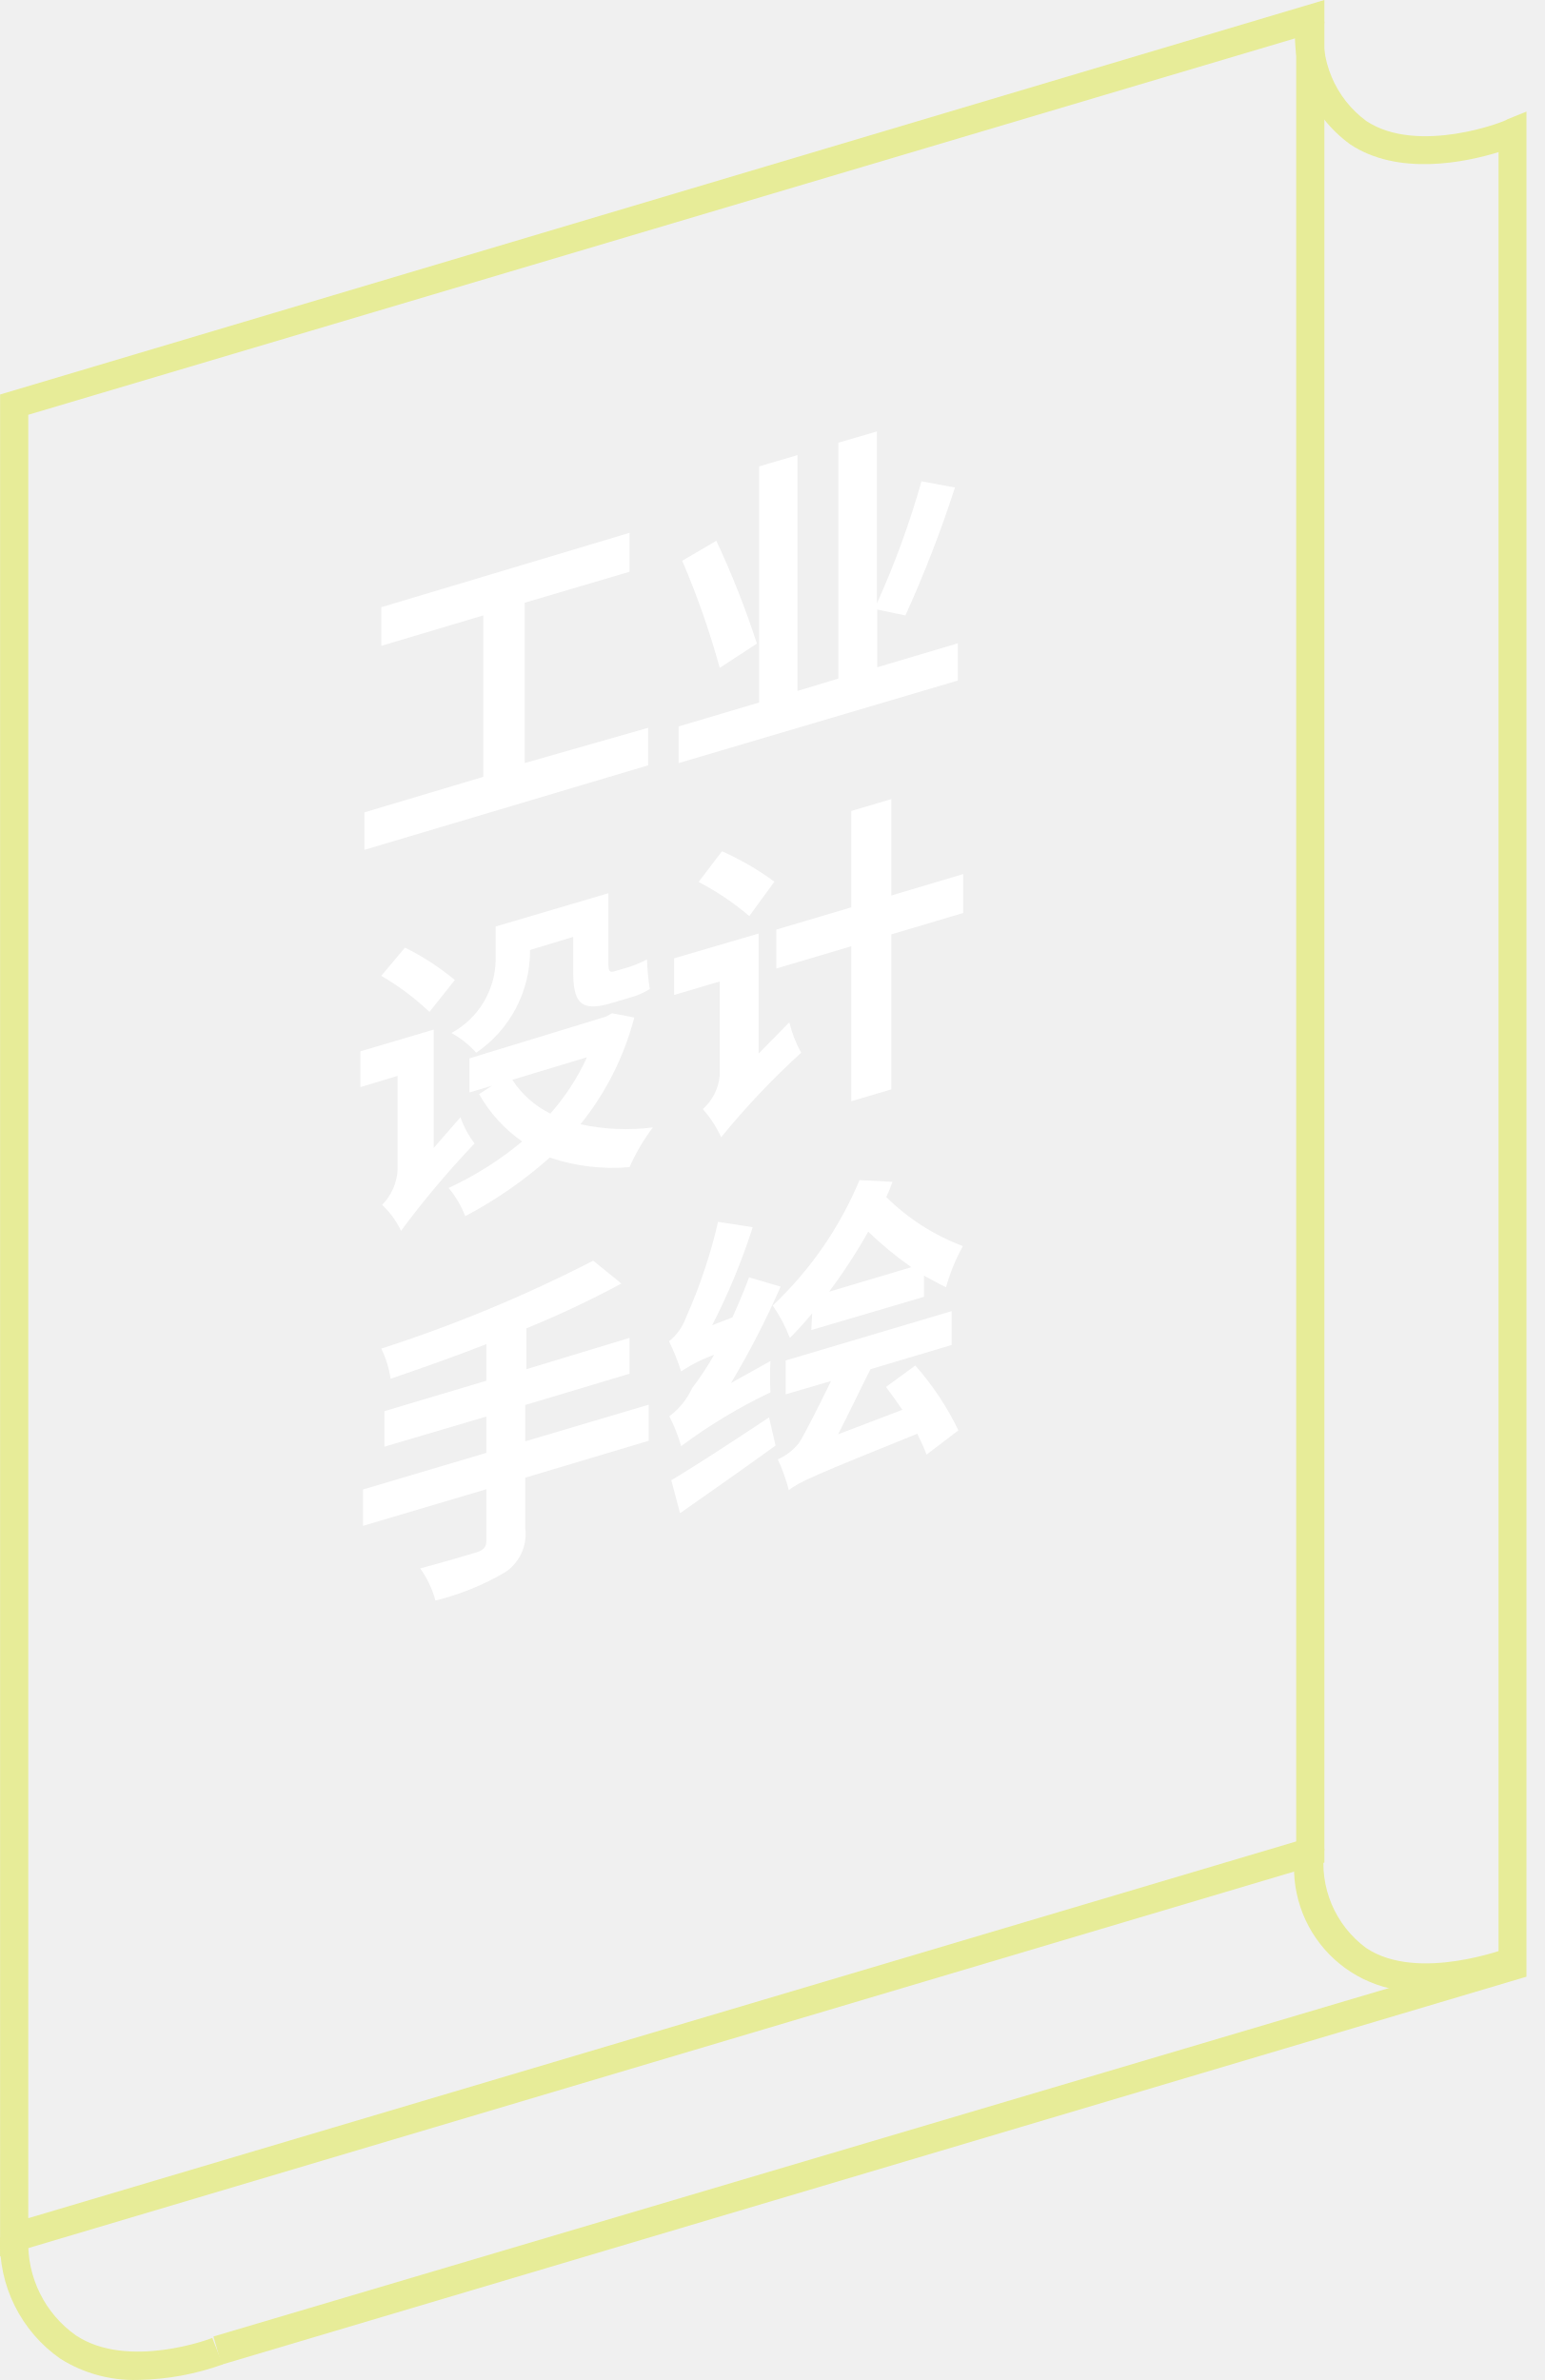
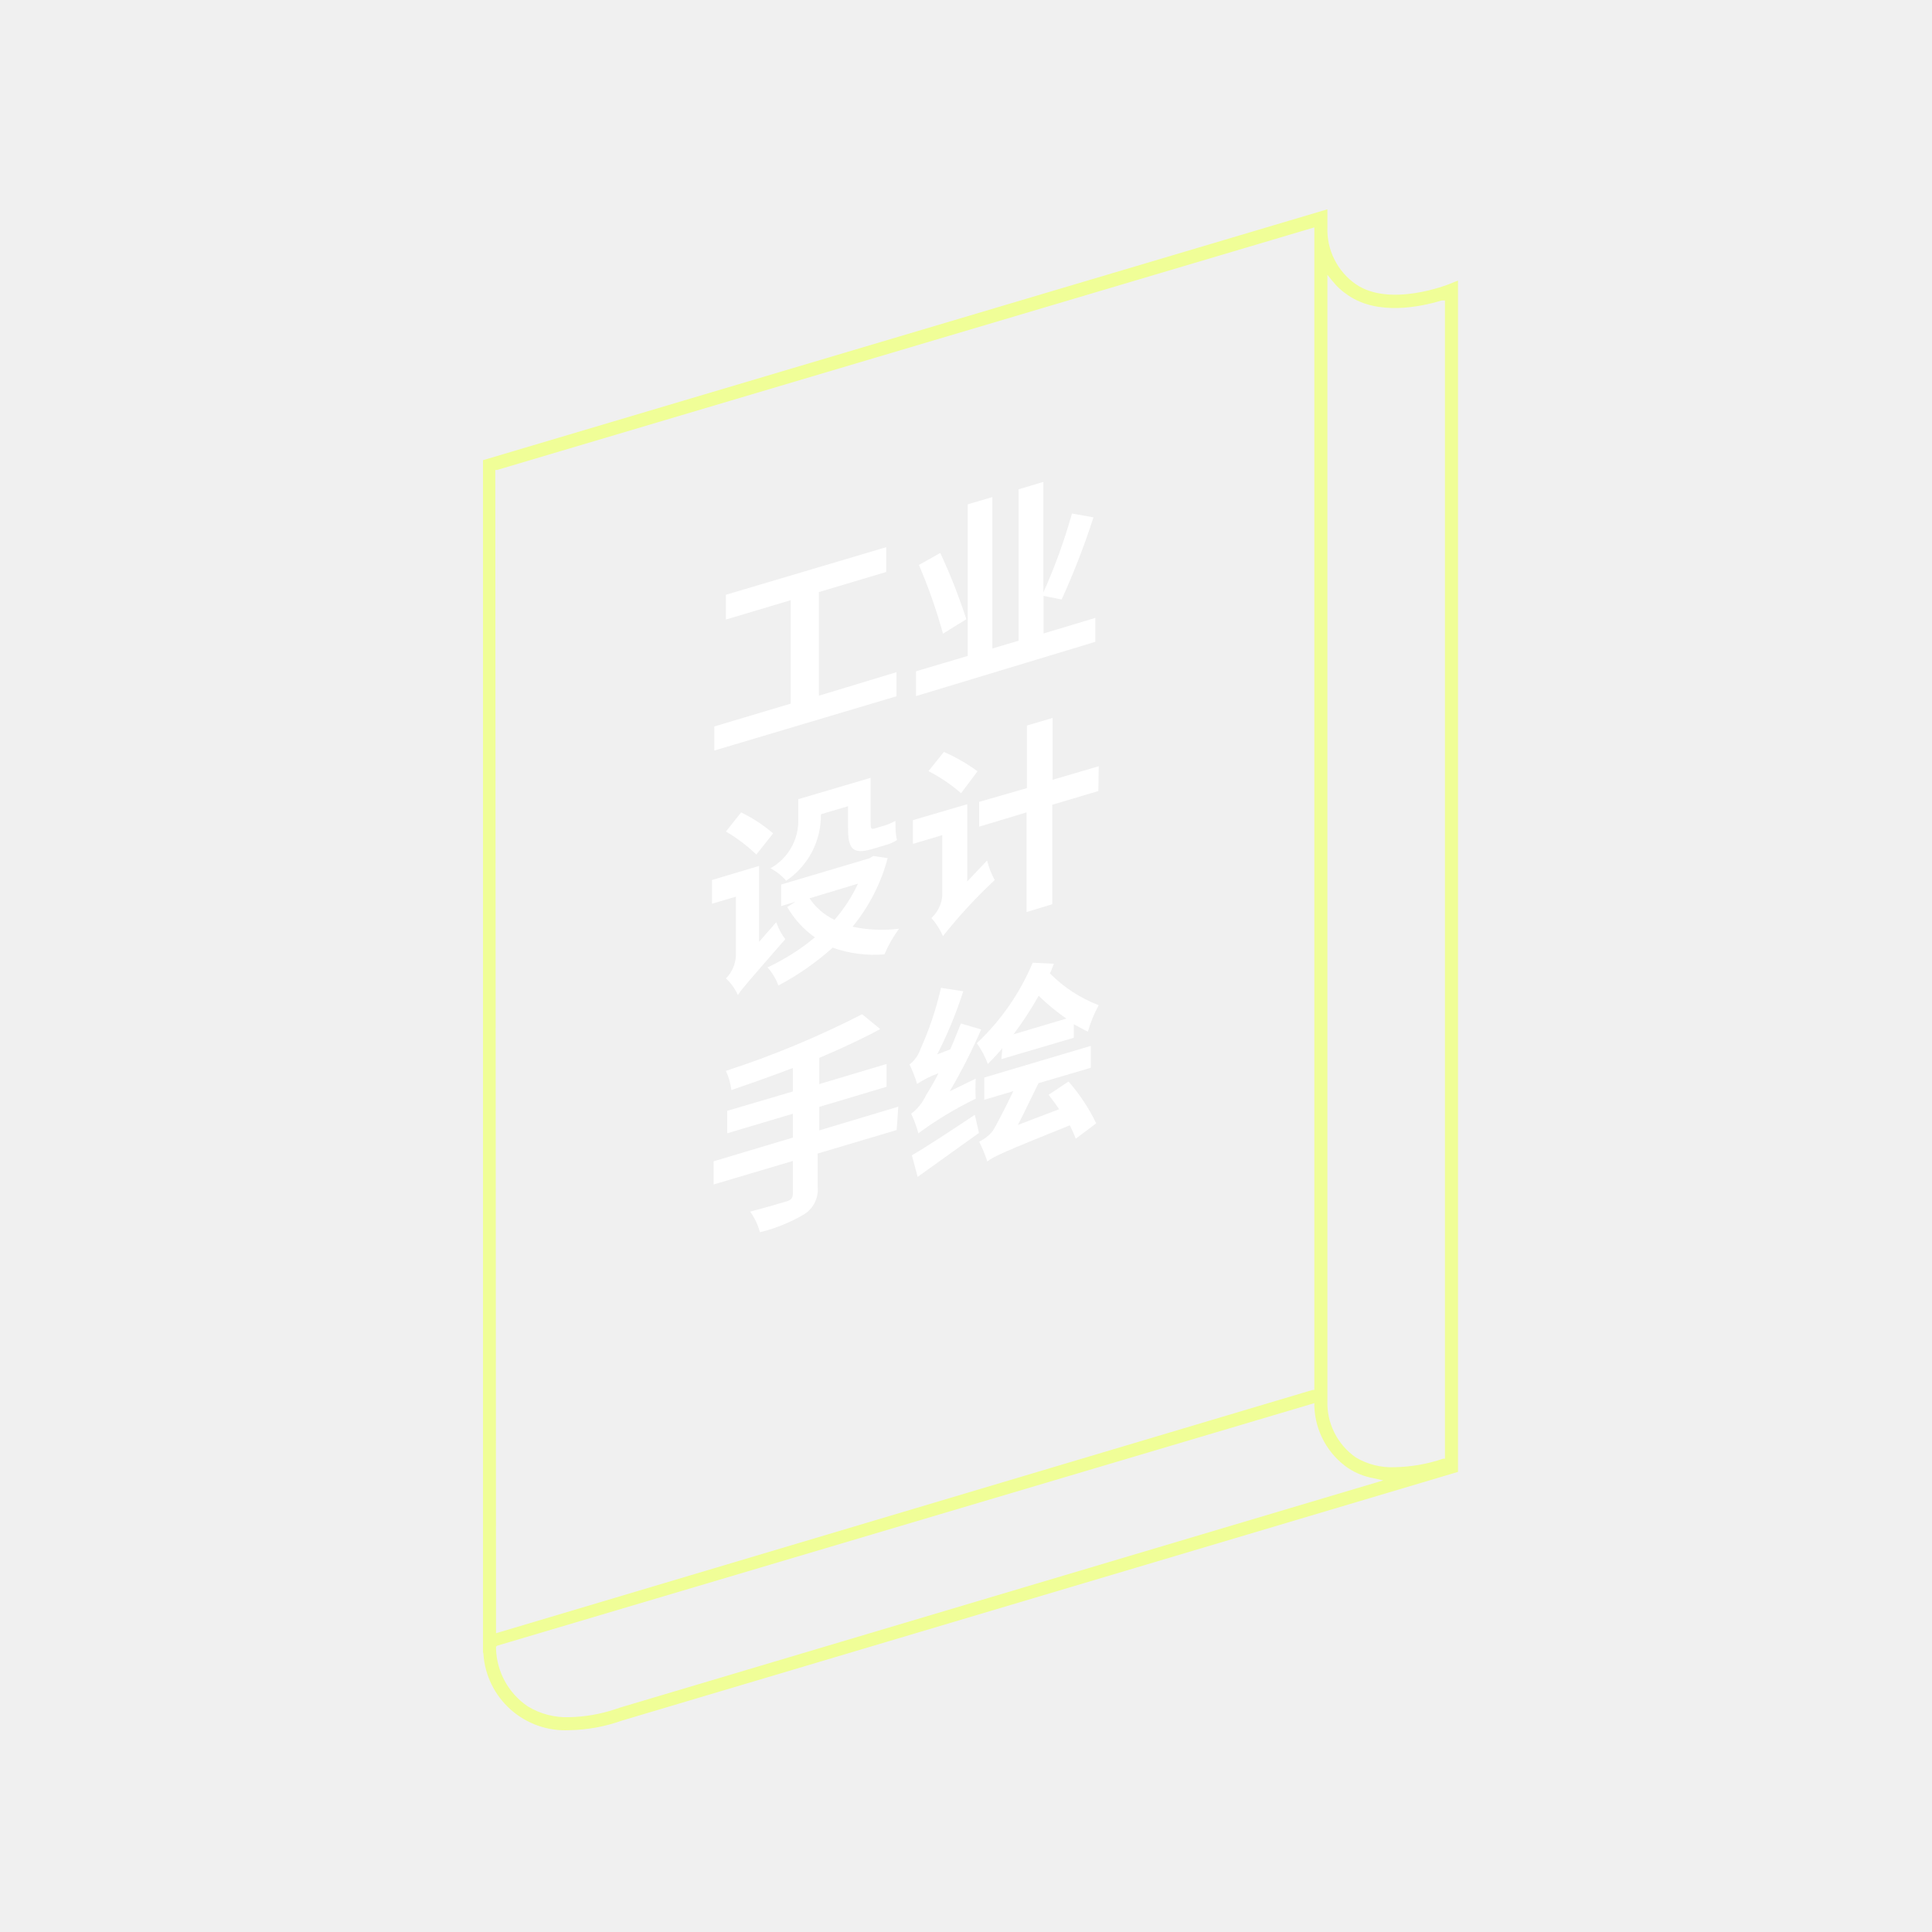
- <svg xmlns="http://www.w3.org/2000/svg" width="61" height="94" viewBox="0 0 61 94" fill="none">
-   <path d="M0.004 89.122V15.581L52.311 0V73.564L0.004 89.122ZM1.117 16.382V87.609L51.198 72.729V1.502L1.117 16.382Z" fill="#E7EC98" />
-   <path d="M25.6 28.746V30.227L14.393 33.565V32.085L19.089 30.683V24.306L15.06 25.508V23.983L24.865 21.045V22.581L20.725 23.805V30.137L25.6 28.746Z" fill="white" />
-   <path d="M37.832 25.409V26.878L26.803 30.139V28.692L29.986 27.746V18.42L31.499 17.975V27.29L33.113 26.8V17.485L34.638 17.04V23.829C35.343 22.269 35.931 20.658 36.396 19.01L37.72 19.255C37.163 20.974 36.509 22.661 35.762 24.307L34.649 24.074V26.355L37.832 25.409ZM28.428 26.377C28.031 24.936 27.536 23.523 26.947 22.148L28.294 21.358C28.911 22.678 29.446 24.035 29.897 25.42L28.428 26.377Z" fill="white" />
-   <path d="M18.187 44.127C18.317 44.499 18.505 44.848 18.744 45.162C17.706 46.252 16.736 47.404 15.839 48.612C15.658 48.226 15.405 47.879 15.093 47.588C15.461 47.215 15.679 46.72 15.705 46.197V42.491L14.236 42.936V41.523L17.13 40.666V45.34L18.187 44.127ZM16.963 39.965C16.385 39.419 15.746 38.941 15.06 38.54L15.995 37.427C16.7 37.774 17.361 38.204 17.965 38.707L16.963 39.965ZM25.054 40.187C24.652 41.728 23.927 43.166 22.928 44.405C23.868 44.607 24.835 44.649 25.788 44.528C25.421 45.014 25.111 45.54 24.865 46.097C23.8 46.19 22.727 46.061 21.715 45.718C20.701 46.623 19.579 47.401 18.376 48.033C18.219 47.629 17.998 47.253 17.72 46.92C18.764 46.437 19.74 45.819 20.625 45.084C19.925 44.595 19.344 43.956 18.922 43.214L19.434 42.88L18.543 43.148V41.801L23.93 40.154L24.175 40.02L25.054 40.187ZM20.936 37.527C20.941 38.325 20.75 39.112 20.379 39.818C20.009 40.525 19.47 41.129 18.81 41.578C18.531 41.265 18.199 41.002 17.831 40.799C18.35 40.518 18.785 40.104 19.092 39.6C19.399 39.095 19.567 38.518 19.578 37.928V36.593L24.03 35.279V37.928C24.03 38.284 24.03 38.418 24.23 38.373L24.876 38.184C25.109 38.104 25.336 38.007 25.555 37.895C25.568 38.286 25.605 38.676 25.666 39.063C25.428 39.212 25.169 39.325 24.898 39.397L24.108 39.631C22.884 39.987 22.639 39.542 22.639 38.329V37.004L20.981 37.505L20.936 37.527ZM20.235 42.647C20.607 43.219 21.126 43.68 21.737 43.982C22.327 43.316 22.815 42.566 23.184 41.757L20.235 42.647Z" fill="white" />
-   <path d="M31.177 40.377C31.278 40.797 31.436 41.201 31.644 41.579C30.51 42.612 29.453 43.728 28.484 44.917C28.299 44.513 28.056 44.137 27.76 43.805C28.146 43.462 28.386 42.984 28.428 42.469V38.763L26.625 39.297V37.85L29.964 36.871V41.612L31.177 40.377ZM29.596 36.181C28.982 35.657 28.31 35.206 27.593 34.834L28.517 33.621C29.248 33.947 29.942 34.349 30.587 34.823L29.596 36.181ZM38.044 36.059L35.206 36.904V43.026L33.625 43.493V37.372L30.665 38.251V36.715L33.625 35.836V32.03L35.206 31.562V35.369L38.044 34.523V36.059Z" fill="white" />
-   <path d="M25.623 56.904L20.748 58.361V60.365C20.79 60.7 20.736 61.04 20.595 61.347C20.453 61.654 20.229 61.915 19.947 62.101C19.09 62.603 18.163 62.978 17.198 63.214C17.076 62.758 16.872 62.328 16.597 61.945C17.51 61.7 18.545 61.4 18.823 61.311C19.101 61.222 19.212 61.099 19.212 60.854V58.818L14.338 60.264V58.829L19.212 57.382V55.946L15.184 57.137V55.735L19.212 54.533V53.086C17.933 53.587 16.631 54.043 15.428 54.455C15.367 54.042 15.243 53.641 15.061 53.264C17.941 52.336 20.74 51.175 23.43 49.792L24.543 50.694C23.326 51.351 22.074 51.941 20.793 52.463V54.077L24.866 52.841V54.255L20.748 55.49V56.926L25.623 55.479V56.904Z" fill="white" />
-   <path d="M30.432 53.755C30.409 54.167 30.409 54.579 30.432 54.991C29.19 55.582 28.008 56.294 26.904 57.116C26.788 56.709 26.631 56.314 26.437 55.937C26.826 55.647 27.136 55.264 27.338 54.824C27.657 54.406 27.947 53.967 28.206 53.51C27.746 53.673 27.308 53.893 26.904 54.167C26.774 53.759 26.614 53.361 26.426 52.976C26.73 52.732 26.961 52.408 27.093 52.041C27.638 50.824 28.063 49.557 28.362 48.258L29.731 48.469C29.305 49.802 28.769 51.097 28.128 52.342L28.93 52.03C29.164 51.518 29.386 50.984 29.587 50.45L30.833 50.817C30.261 52.126 29.606 53.397 28.874 54.623L30.432 53.755ZM26.515 58.463C27.472 57.895 28.952 56.927 30.377 55.981L30.633 57.094C29.342 58.029 27.951 58.997 26.86 59.765L26.515 58.463ZM32.079 51.874C31.79 52.219 31.501 52.542 31.2 52.843C31.025 52.391 30.797 51.961 30.521 51.563C31.999 50.171 33.167 48.483 33.949 46.61L35.251 46.677C35.182 46.882 35.1 47.083 35.006 47.278C35.867 48.131 36.899 48.791 38.033 49.215C37.75 49.729 37.526 50.274 37.366 50.839C37.076 50.706 36.798 50.539 36.498 50.383V51.218L32.046 52.531L32.079 51.874ZM36.153 53.933C36.835 54.705 37.408 55.566 37.855 56.493L36.598 57.45C36.509 57.205 36.375 56.927 36.231 56.627C32.146 58.274 31.567 58.53 31.156 58.852C31.05 58.435 30.904 58.029 30.722 57.639C31.048 57.494 31.334 57.273 31.556 56.994C31.768 56.682 32.424 55.369 32.825 54.545L31.033 55.069V53.733L37.588 51.785V53.121L34.383 54.078C33.994 54.835 33.526 55.836 33.103 56.649L35.641 55.681C35.429 55.369 35.207 55.057 34.995 54.779L36.153 53.933ZM35.997 50.049C35.394 49.627 34.824 49.158 34.294 48.647C33.829 49.469 33.313 50.261 32.747 51.017L35.997 50.049Z" fill="white" />
-   <path d="M5.458 93.997C4.374 94.03 3.304 93.739 2.386 93.162C1.618 92.627 0.997 91.907 0.581 91.069C0.164 90.231 -0.034 89.301 0.005 88.365L1.118 88.443C1.091 89.182 1.249 89.916 1.578 90.579C1.906 91.241 2.394 91.812 2.998 92.238C5.057 93.607 8.352 92.361 8.385 92.338L8.797 93.385C7.725 93.771 6.597 93.978 5.458 93.997V93.997Z" fill="#E7EC98" />
-   <path d="M8.752 93.395L8.43 92.282L59.19 77.236V6.009C57.888 6.41 55.228 6.966 53.325 5.698C52.551 5.133 51.944 4.369 51.57 3.487C51.196 2.605 51.067 1.638 51.199 0.689L52.312 0.856C52.209 1.597 52.308 2.352 52.598 3.041C52.888 3.731 53.358 4.329 53.959 4.774C56.007 6.143 59.524 4.774 59.524 4.718L60.292 4.407V78.071L8.752 93.395Z" fill="#E7EC98" />
-   <path d="M56.274 78.651C55.532 78.693 54.79 78.565 54.105 78.278C53.42 77.99 52.81 77.55 52.321 76.991C51.831 76.432 51.476 75.768 51.282 75.051C51.087 74.334 51.059 73.582 51.199 72.853L52.312 73.019C52.208 73.76 52.306 74.515 52.596 75.205C52.886 75.894 53.357 76.493 53.959 76.937C56.007 78.306 59.523 76.937 59.579 76.937L60.002 77.972C58.808 78.412 57.546 78.642 56.274 78.651V78.651Z" fill="#E7EC98" />
+ <svg xmlns="http://www.w3.org/2000/svg" width="120" height="120" viewBox="0 0 120 120" fill="none">
+   <mask id="mask0_2498_5758" style="mask-type:alpha" maskUnits="userSpaceOnUse" x="0" y="0" width="120" height="120">
+     <rect width="120" height="120" fill="#C4C4C4" />
+   </mask>
+   <g mask="url(#mask0_2498_5758)">
+     <path d="M55.683 41.751V43.245L44.369 46.616V45.121L49.11 43.706V37.279L45.088 38.481V36.942L55.043 33.987V35.526L50.863 36.774V43.211L55.683 41.751Z" fill="white" />
+     <path d="M68.031 38.38V39.864L56.897 43.234V41.695L60.11 40.74V31.325L61.638 30.875V40.279L63.267 39.796V30.392L64.806 29.932V36.796C65.518 35.21 66.112 33.572 66.581 31.898L67.918 32.134C67.358 33.87 66.697 35.574 65.941 37.234L64.817 37.01V39.347L68.031 38.38ZM58.571 39.358C58.17 37.903 57.671 36.476 57.076 35.089L58.402 34.347C59.025 35.683 59.565 37.057 60.02 38.459L58.571 39.358Z" fill="white" />
+     <path d="M48.213 57.278C48.342 57.658 48.532 58.015 48.775 58.334C46.472 60.975 46.056 61.446 45.831 61.806C45.658 61.414 45.405 61.062 45.09 60.772C45.461 60.396 45.681 59.896 45.708 59.368V55.694L44.225 56.132V54.66L47.146 53.784V58.503L48.213 57.278ZM46.977 53.076C46.407 52.528 45.773 52.049 45.09 51.649L46.033 50.458C46.748 50.808 47.416 51.246 48.022 51.762L46.977 53.076ZM55.134 53.301C54.721 54.86 53.978 56.313 52.954 57.559C53.903 57.763 54.879 57.805 55.842 57.683C55.479 58.178 55.173 58.713 54.932 59.278C53.843 59.367 52.748 59.225 51.718 58.862C50.695 59.78 49.563 60.568 48.348 61.211C48.196 60.797 47.967 60.416 47.674 60.087C48.73 59.593 49.72 58.967 50.617 58.222C49.912 57.728 49.324 57.083 48.898 56.334L49.415 56.009L48.517 56.278V54.941L53.999 53.312L54.246 53.166L55.134 53.301ZM50.988 50.616C50.994 51.422 50.8 52.218 50.424 52.932C50.047 53.645 49.5 54.255 48.831 54.705C48.558 54.387 48.226 54.124 47.854 53.93C48.38 53.637 48.818 53.208 49.122 52.689C49.426 52.169 49.586 51.577 49.584 50.975V49.638L54.078 48.312V51.02C54.078 51.38 54.078 51.526 54.28 51.47L54.932 51.279C55.169 51.203 55.398 51.105 55.617 50.986C55.617 51.357 55.617 51.852 55.718 52.177C55.483 52.326 55.225 52.436 54.954 52.503L54.157 52.739C52.921 53.11 52.673 52.66 52.673 51.425V50.076L50.999 50.571L50.988 50.616ZM50.28 55.795C50.666 56.374 51.202 56.836 51.831 57.132C52.422 56.457 52.914 55.7 53.291 54.885L50.28 55.795Z" fill="white" />
+     <path d="M61.312 53.446C61.412 53.87 61.571 54.279 61.783 54.66C60.627 55.739 59.553 56.903 58.57 58.142C58.391 57.732 58.148 57.353 57.851 57.019C58.236 56.664 58.476 56.18 58.525 55.659V51.873L56.705 52.413V50.941L60.076 49.952V54.749L61.312 53.446ZM59.694 49.267C59.077 48.73 58.398 48.27 57.671 47.896L58.626 46.705C59.366 47.025 60.067 47.429 60.716 47.907L59.694 49.267ZM68.221 49.132L65.356 49.986V56.165L63.761 56.648V50.458L60.817 51.345V49.806L63.783 48.952V45.065L65.379 44.593V48.435L68.244 47.593L68.221 49.132Z" fill="white" />
+     <path d="M55.694 70.188L50.785 71.648V73.671C50.824 74.008 50.768 74.351 50.623 74.659C50.478 74.966 50.25 75.227 49.964 75.412C49.104 75.921 48.172 76.3 47.2 76.535C47.077 76.075 46.872 75.641 46.594 75.255C47.515 75.019 48.56 74.704 48.841 74.626C49.122 74.547 49.245 74.412 49.245 74.154V72.109L44.324 73.569V72.131L49.245 70.659V69.176L45.167 70.39V68.997L49.245 67.794V66.334C47.953 66.828 46.639 67.289 45.425 67.705C45.377 67.292 45.263 66.89 45.088 66.514C47.997 65.568 50.826 64.392 53.548 62.997L54.672 63.918C53.548 64.525 52.245 65.132 50.886 65.705V67.334L55.065 66.087V67.502L50.886 68.749V70.21L55.795 68.738L55.694 70.188Z" fill="white" />
+     <path d="M60.604 66.997C60.581 67.412 60.581 67.828 60.604 68.244C59.353 68.847 58.16 69.565 57.043 70.39C56.929 69.973 56.779 69.567 56.593 69.176C56.985 68.883 57.297 68.497 57.503 68.053C57.789 67.602 58.051 67.137 58.29 66.66C57.823 66.828 57.379 67.05 56.964 67.323C56.84 66.91 56.682 66.508 56.492 66.12C56.802 65.876 57.036 65.549 57.166 65.177C57.718 63.948 58.147 62.669 58.447 61.357L59.829 61.57C59.397 62.919 58.855 64.23 58.211 65.491L59.02 65.177C59.256 64.66 59.481 64.053 59.683 63.57L60.941 63.941C60.371 65.261 59.718 66.544 58.986 67.783L60.604 66.997ZM56.638 71.76C57.616 71.187 59.11 70.199 60.548 69.244L60.806 70.367L56.998 73.097L56.638 71.76ZM62.256 65.109C61.964 65.457 61.672 65.772 61.357 66.087C61.189 65.626 60.959 65.192 60.672 64.795C62.167 63.39 63.35 61.687 64.143 59.795L65.458 59.862C65.379 60.053 65.312 60.256 65.211 60.458C66.069 61.327 67.103 62.001 68.244 62.435C67.958 62.955 67.732 63.505 67.57 64.076C67.278 63.941 66.997 63.772 66.694 63.615V64.457L62.2 65.783L62.256 65.109ZM66.368 67.176C67.057 67.959 67.635 68.832 68.087 69.772L66.817 70.727C66.728 70.48 66.593 70.199 66.447 69.895C62.323 71.558 61.739 71.817 61.323 72.142C61.187 71.718 61.018 71.305 60.818 70.906C61.147 70.755 61.435 70.528 61.66 70.244C61.874 69.929 62.537 68.615 62.941 67.772L61.132 68.311V66.929L67.75 64.963V66.323L64.503 67.278C64.121 68.042 63.649 69.053 63.222 69.873L65.784 68.895C65.57 68.581 65.346 68.266 65.132 67.997L66.368 67.176ZM66.233 63.267C65.622 62.843 65.047 62.369 64.514 61.851C64.045 62.681 63.523 63.48 62.952 64.244L66.233 63.267Z" fill="white" />
+     <path d="M30.023 102.713C30.109 104.045 30.716 105.29 31.712 106.179C32.709 107.068 34.014 107.53 35.348 107.466C36.467 107.447 37.575 107.246 38.629 106.87L90.558 91.422V17.427L89.996 17.651C89.996 17.651 86.344 19.123 84.21 17.651C83.645 17.257 83.188 16.727 82.88 16.111C82.572 15.495 82.423 14.812 82.446 14.123V14.011C82.446 13.888 82.446 13.775 82.446 13.697V13L30 28.583V101.96C30 101.96 30 102.14 30 102.331V102.612L30.023 102.713ZM82.446 86.849C82.446 86.725 82.446 86.613 82.446 86.534V17.067L82.727 17.415C83.018 17.784 83.367 18.103 83.76 18.359C85.592 19.595 88.176 19.078 89.546 18.663H89.749V90.602H89.636C88.67 90.933 87.658 91.111 86.637 91.13C85.786 91.17 84.942 90.959 84.21 90.523C83.645 90.128 83.188 89.599 82.88 88.983C82.572 88.367 82.423 87.683 82.446 86.995V86.849ZM30.764 29.19H30.876L81.637 14.123V86.332H81.525L30.809 101.443L30.764 29.19ZM30.876 102.219L81.637 87.152V87.355C81.663 88.116 81.868 88.86 82.234 89.528C82.601 90.195 83.12 90.767 83.749 91.197C84.223 91.505 84.754 91.715 85.311 91.815L85.918 91.95L38.55 106.05L38.213 106.162C37.285 106.473 36.315 106.639 35.337 106.657C34.435 106.687 33.545 106.453 32.775 105.982C32.189 105.584 31.705 105.053 31.363 104.432C31.022 103.811 30.832 103.118 30.809 102.41V102.286L30.876 102.219Z" fill="#F0FE97" />
+   </g>
</svg>
